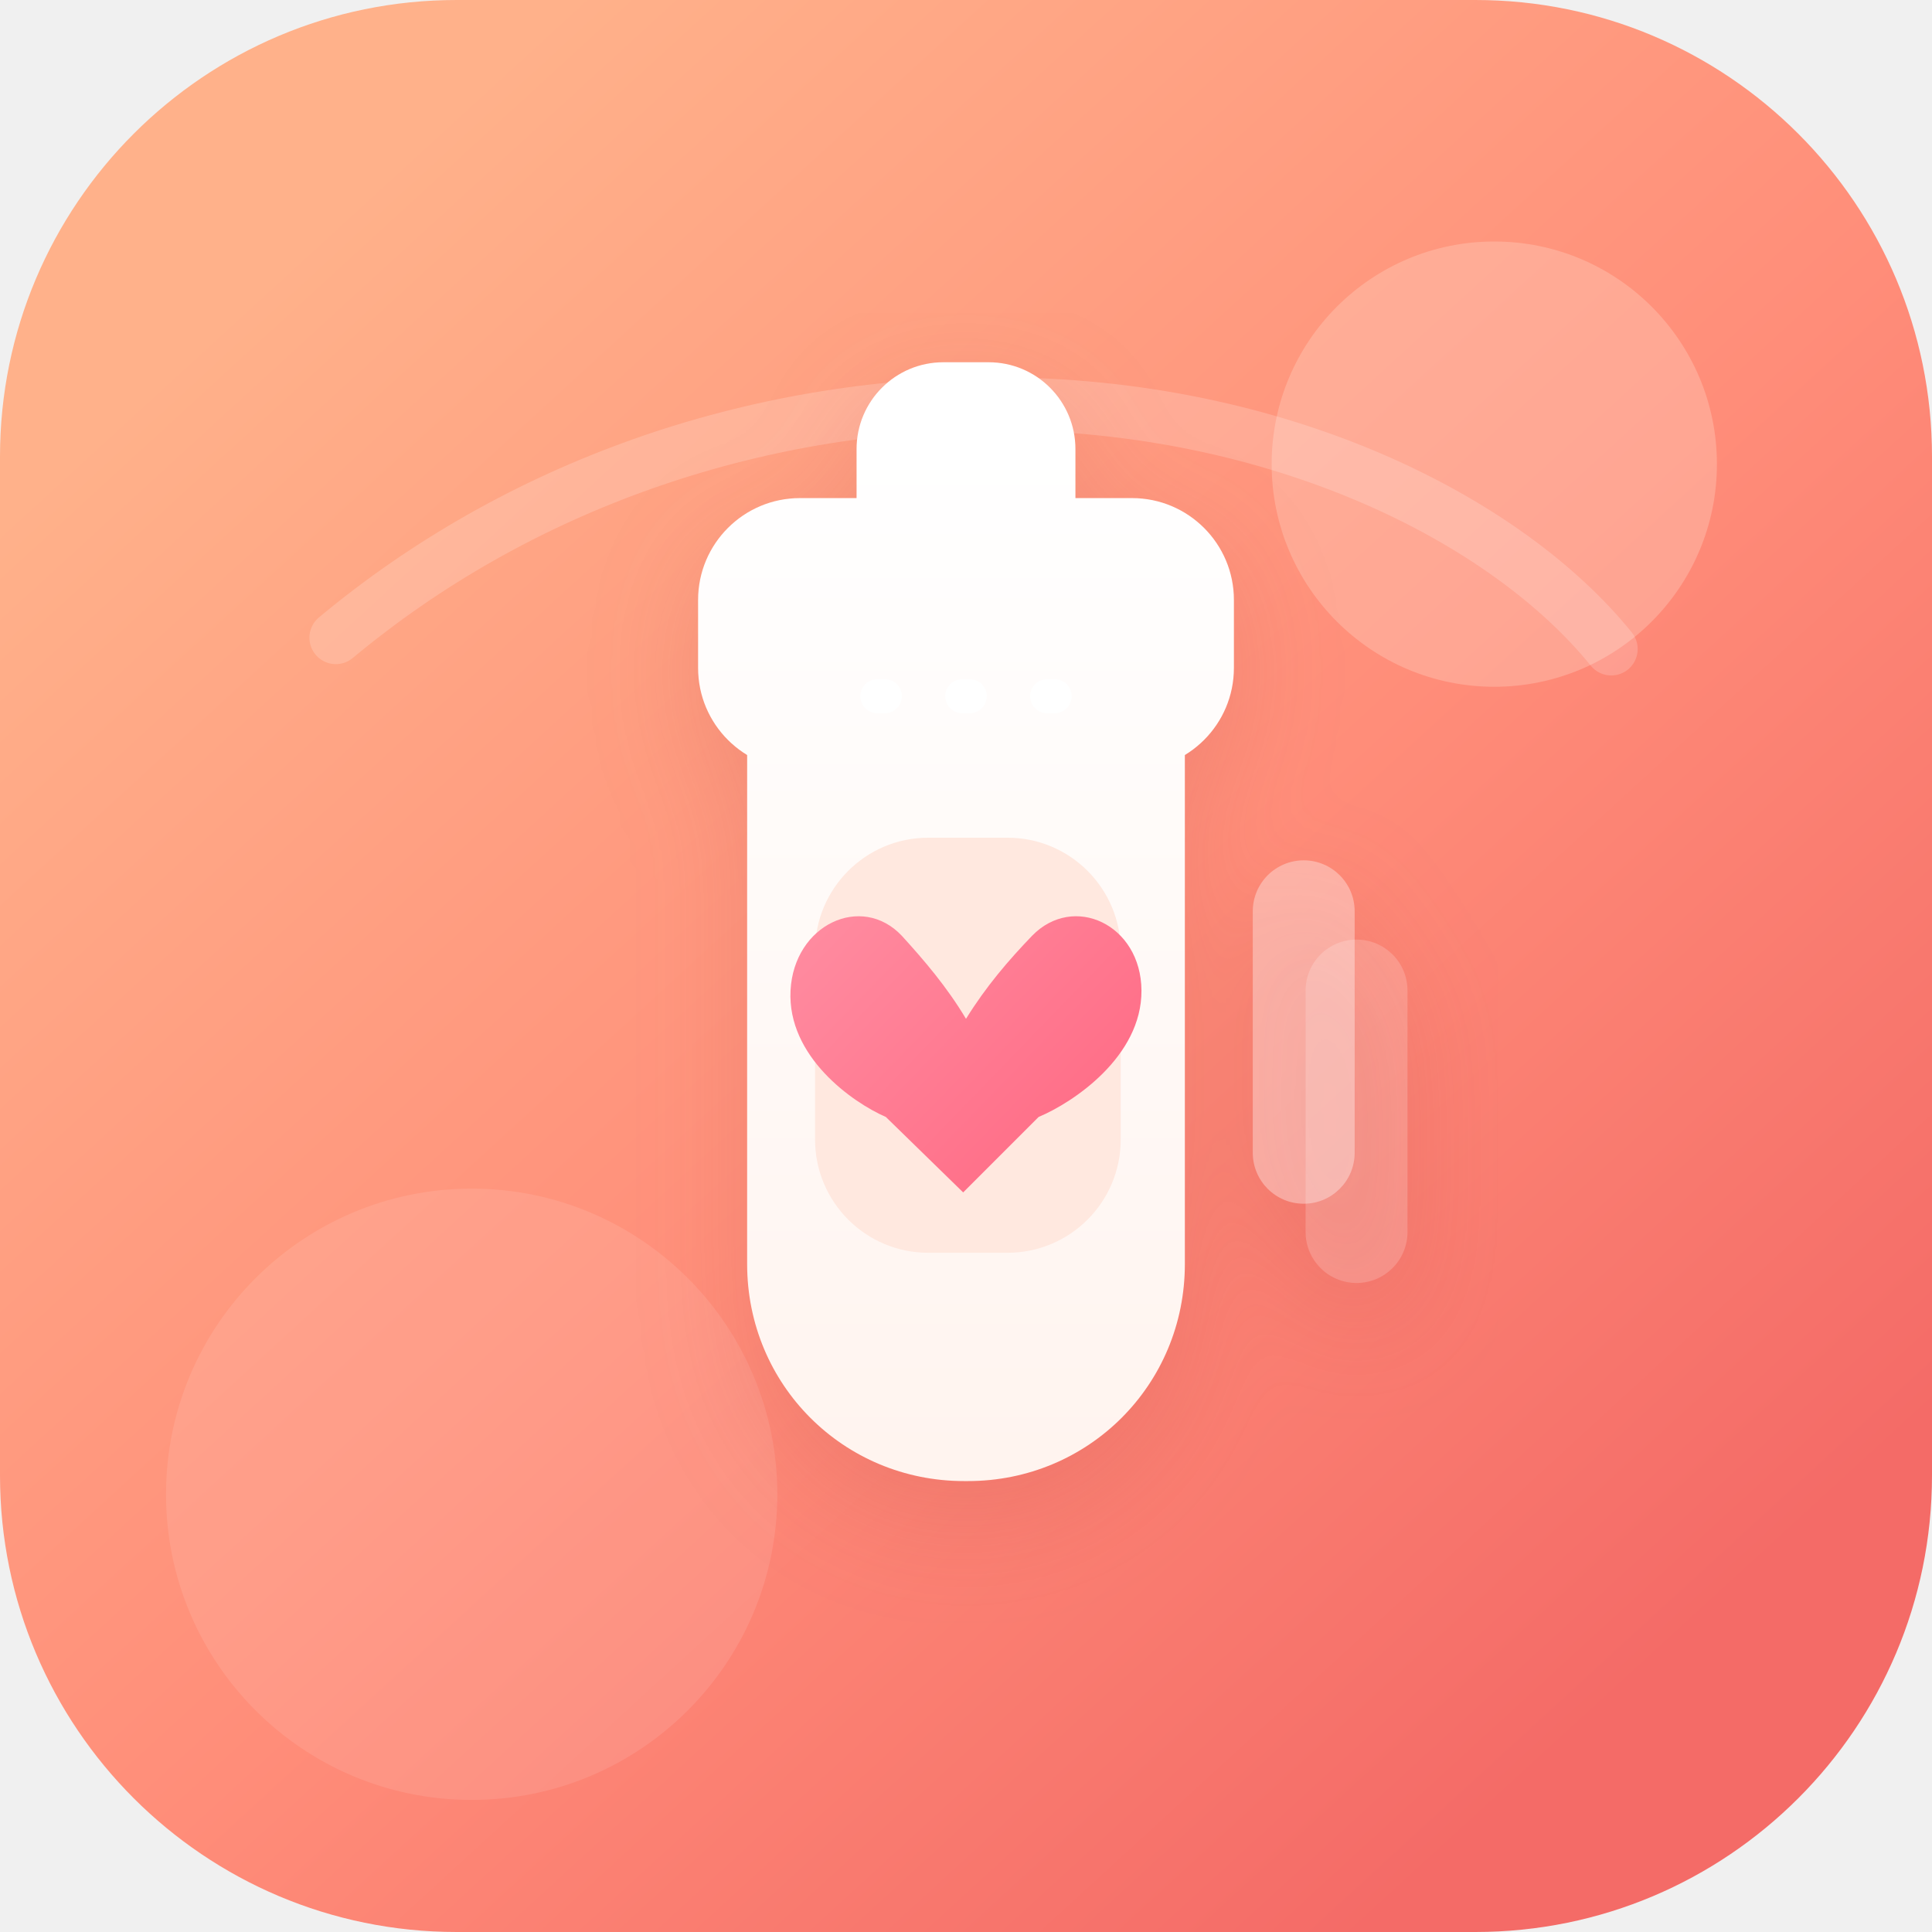
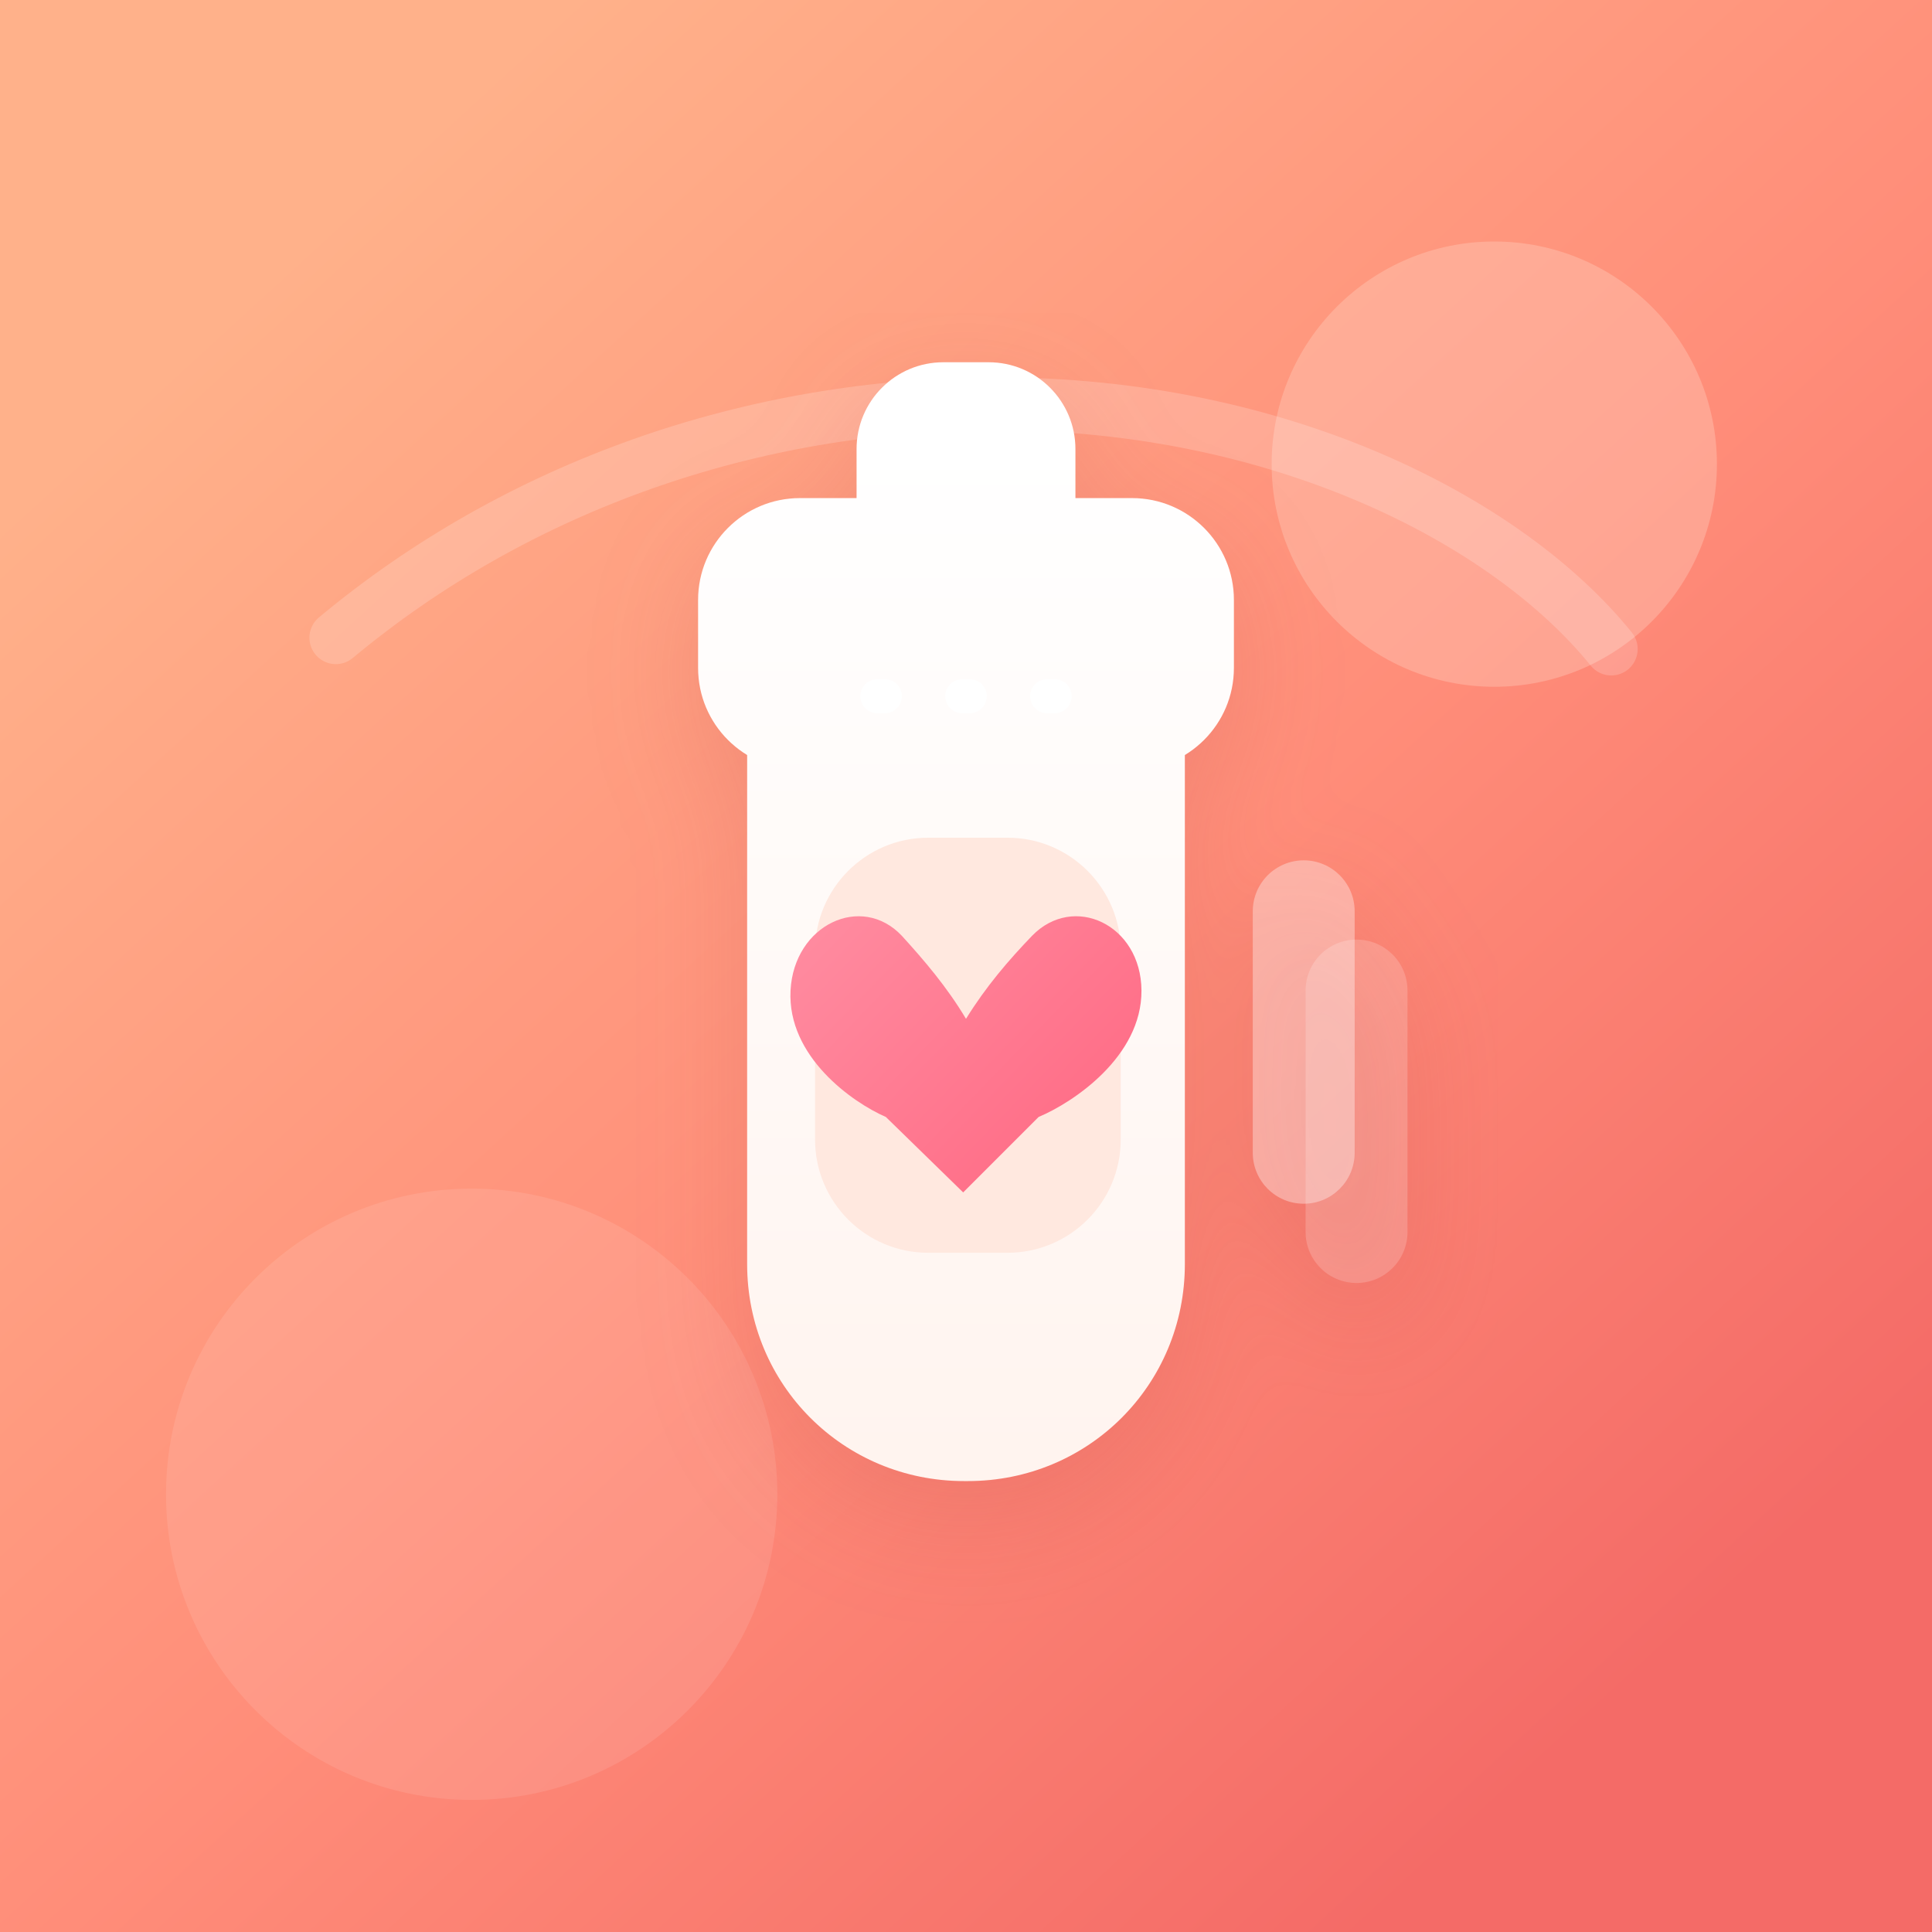
<svg xmlns="http://www.w3.org/2000/svg" width="1024" height="1024" viewBox="0 0 1024 1024" fill="none">
  <defs>
    <linearGradient id="bg" x1="160" y1="128" x2="864" y2="896" gradientUnits="userSpaceOnUse">
      <stop stop-color="#FFB18A" />
      <stop offset="0.55" stop-color="#FF8D79" />
      <stop offset="1" stop-color="#F46B67" />
    </linearGradient>
    <linearGradient id="glass" x1="512" y1="232" x2="512" y2="776" gradientUnits="userSpaceOnUse">
      <stop stop-color="#FFFFFF" />
      <stop offset="1" stop-color="#FFF4EF" />
    </linearGradient>
    <linearGradient id="accent" x1="418" y1="468" x2="606" y2="650" gradientUnits="userSpaceOnUse">
      <stop stop-color="#FF8FA3" />
      <stop offset="1" stop-color="#FF647F" />
    </linearGradient>
    <filter id="shadow" x="230" y="166" width="564" height="694" filterUnits="userSpaceOnUse" color-interpolation-filters="sRGB">
      <feFlood flood-opacity="0" result="BackgroundImageFix" />
      <feColorMatrix in="SourceAlpha" type="matrix" values="0 0 0 0 0 0 0 0 0 0 0 0 0 0 0 0 0 0 127 0" result="hardAlpha" />
      <feOffset dy="20" />
      <feGaussianBlur stdDeviation="28" />
      <feColorMatrix type="matrix" values="0 0 0 0 0.741 0 0 0 0 0.286 0 0 0 0 0.29 0 0 0 0.18 0" />
      <feBlend mode="normal" in2="BackgroundImageFix" result="effect1_dropShadow_1_2" />
      <feBlend mode="normal" in="SourceGraphic" in2="effect1_dropShadow_1_2" result="shape" />
    </filter>
  </defs>
-   <rect x="0" y="0" width="1024" height="1024" rx="242" fill="url(#bg)" />
+   <rect x="0" y="0" width="1024" height="1024" fill="url(#bg)" />
  <circle cx="792" cy="246" r="118" fill="#FFD8C9" fill-opacity="0.33" />
  <circle cx="250" cy="792" r="162" fill="#FFFFFF" fill-opacity="0.1" />
  <path d="M178 338C274 258 398 214 528 214C679 214 799 276 854 344" stroke="#FFFFFF" stroke-opacity="0.18" stroke-width="28" stroke-linecap="round" />
  <g filter="url(#shadow)">
    <path d="M454 238C454 212.595 474.595 192 500 192H524C549.405 192 570 212.595 570 238V264H600C629.823 264 654 288.177 654 318V354C654 383.823 629.823 408 600 408H424C394.177 408 370 383.823 370 354V318C370 288.177 394.177 264 424 264H454V238Z" fill="url(#glass)" />
    <path d="M396 386H628V670C628 733.961 576.961 785 513 785H511C447.039 785 396 733.961 396 670V386Z" fill="url(#glass)" />
    <rect x="432" y="444" width="162" height="220" rx="60" fill="#FFE8DF" />
    <path d="M478 496C456.667 473.333 420.8 490 419 525C417.2 560 451.833 584.333 469.5 592L510.5 632L550.5 592C568.833 584.333 605.2 560 605 525C604.8 490 569 473.333 547 496C534.5 509 522.5 523 512 540C501.833 523 489.833 509 478 496Z" fill="url(#accent)" />
    <rect x="456" y="360" width="22" height="18" rx="9" fill="#FFFFFF" />
    <rect x="501" y="360" width="22" height="18" rx="9" fill="#FFFFFF" />
    <rect x="546" y="360" width="22" height="18" rx="9" fill="#FFFFFF" />
    <rect x="664" y="456" width="54" height="182" rx="27" fill="#FFFFFF" fill-opacity="0.35" />
    <rect x="692" y="498" width="54" height="182" rx="27" fill="#FFFFFF" fill-opacity="0.18" />
  </g>
</svg>
